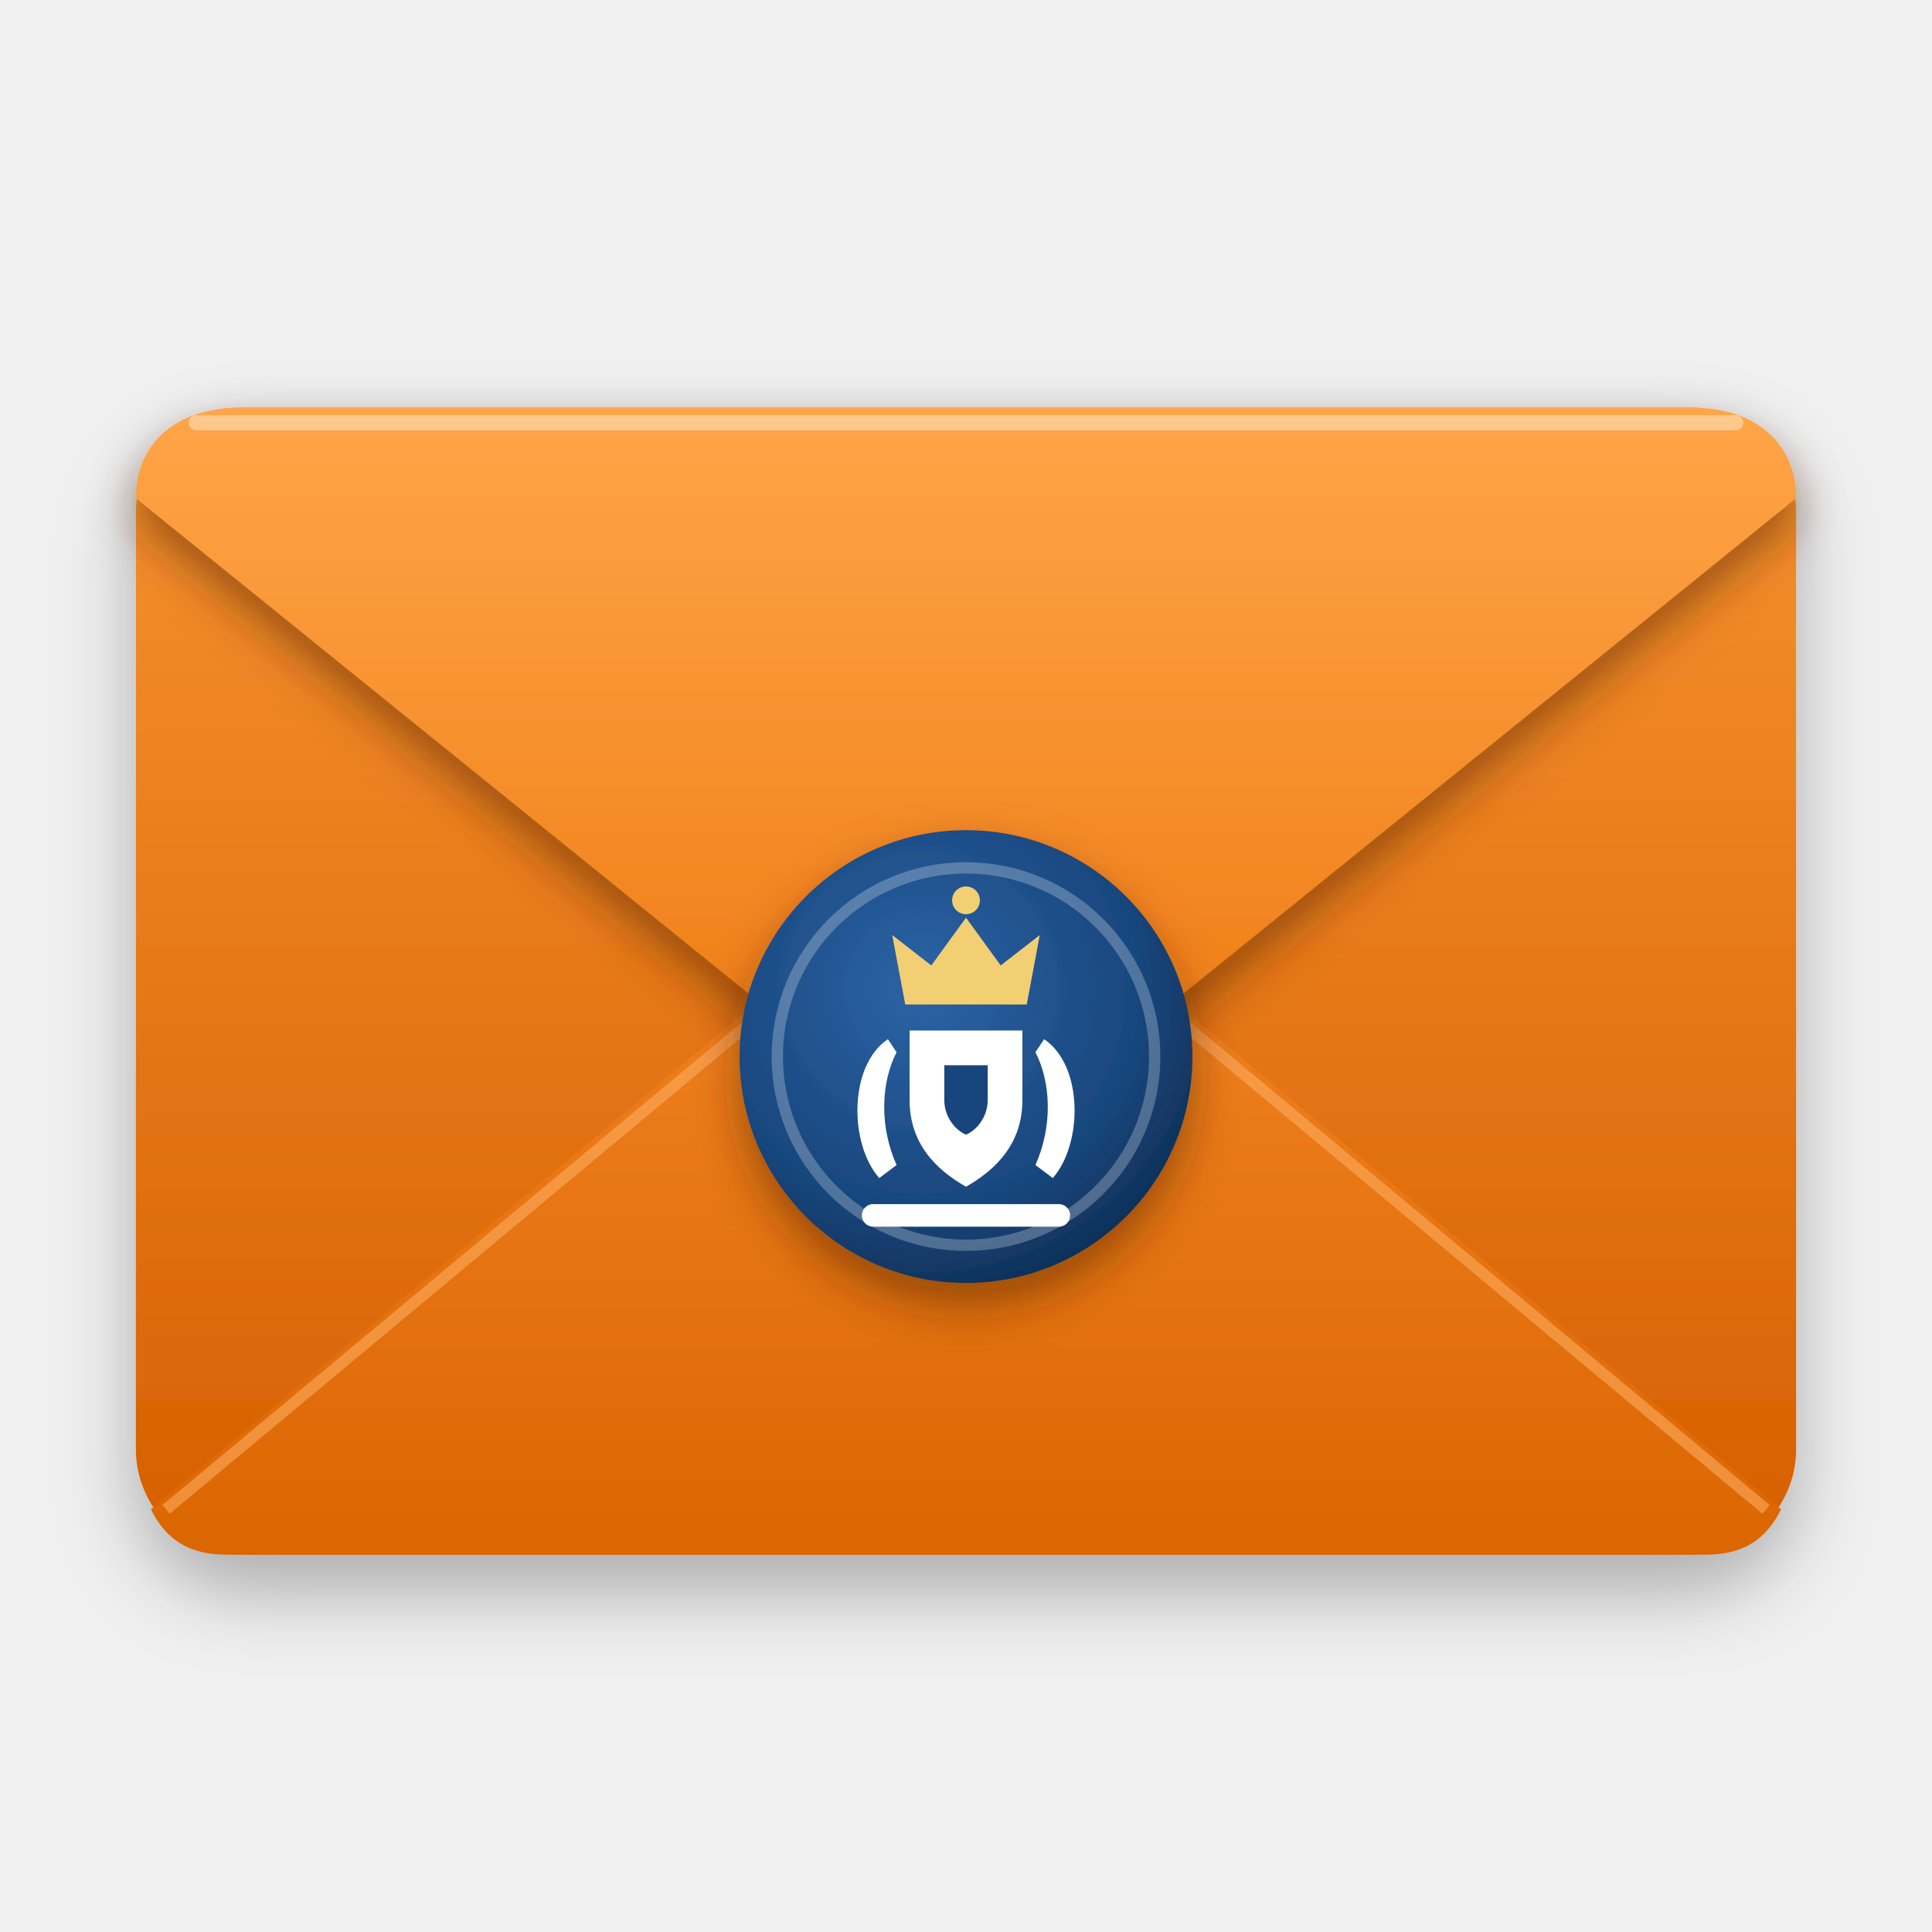
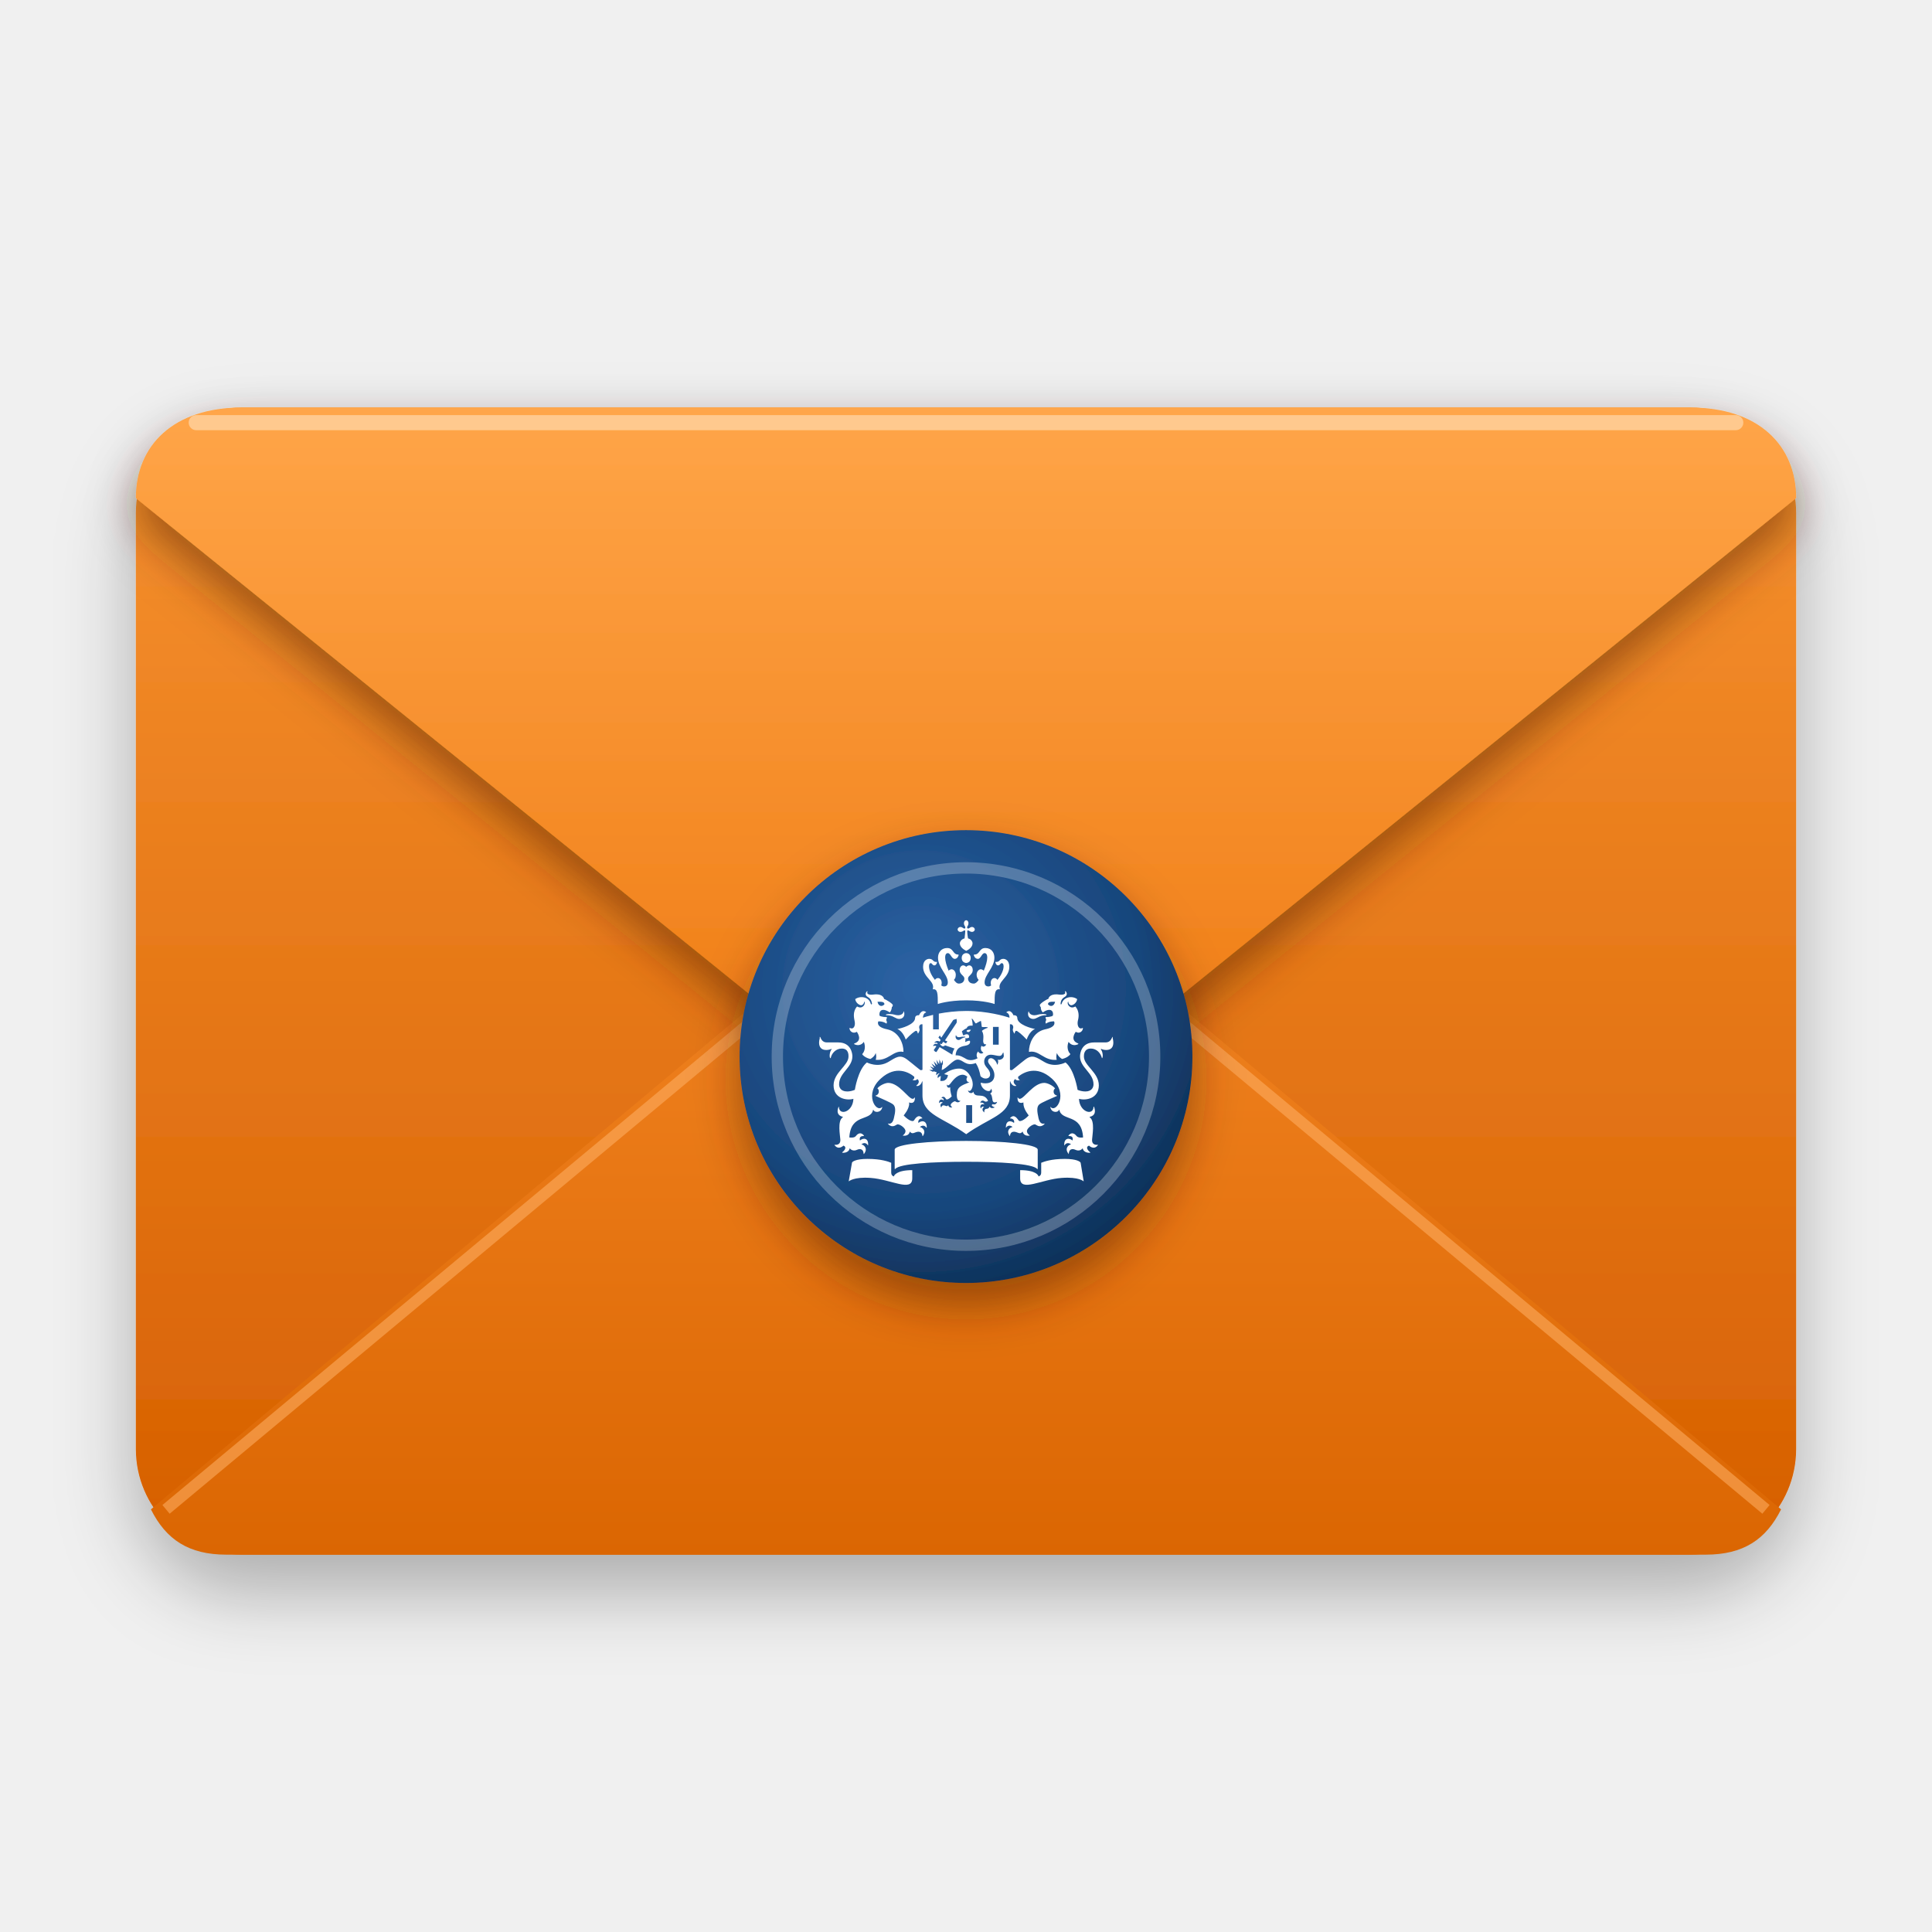
<svg xmlns="http://www.w3.org/2000/svg" width="256" height="256" viewBox="0 0 256 256">
  <defs>
    <linearGradient id="body" x1="0" y1="54" x2="0" y2="206" gradientUnits="userSpaceOnUse">
      <stop offset="0" stop-color="#F79230" />
      <stop offset="1" stop-color="#D65F00" />
    </linearGradient>
    <linearGradient id="flap" x1="0" y1="54" x2="0" y2="146" gradientUnits="userSpaceOnUse">
      <stop offset="0" stop-color="#FFA548" />
      <stop offset="1" stop-color="#EE7A12" />
    </linearGradient>
    <linearGradient id="low" x1="0" y1="120" x2="0" y2="206" gradientUnits="userSpaceOnUse">
      <stop offset="0" stop-color="#F28422" />
      <stop offset="1" stop-color="#DB6602" />
    </linearGradient>
    <radialGradient id="seal" cx="0.4" cy="0.35" r="0.7">
      <stop offset="0" stop-color="#2C64A6" />
      <stop offset="0.7" stop-color="#18467C" />
      <stop offset="1" stop-color="#0E2F55" />
    </radialGradient>
    <filter id="sh" x="-20%" y="-20%" width="140%" height="150%">
      <feDropShadow dx="0" dy="5" stdDeviation="5" flood-color="#000" flood-opacity="0.28" />
    </filter>
    <filter id="sh2" x="-30%" y="-30%" width="160%" height="160%">
      <feDropShadow dx="0" dy="3" stdDeviation="3" flood-color="#4A1C00" flood-opacity="0.5" />
    </filter>
    <g id="wapen">
-       <circle cx="0" cy="51" r="1.6" fill="#F3CF73" />
-       <path d="M-7 63 L-8.5 55 L-4 58.5 L0 53 L4 58.5 L8.5 55 L7 63Z" fill="#F3CF73" />
-       <path d="M-6.5 66 H6.5 V74 C6.5 79 3.5 82 0 84 C-3.5 82 -6.5 79 -6.5 74Z" fill="#fff" />
-       <path d="M-2.5 70 H2.5 V74 C2.5 76 1.2 77.5 0 78 C-1.2 77.5 -2.5 76 -2.5 74Z" fill="#18467C" />
-       <path d="M-9 67 C-13.5 70 -13.5 79 -10 83 L-8 81.5 C-10 77 -9.8 72 -8 68.5Z" fill="#fff" />
-       <path d="M9 67 C13.5 70 13.5 79 10 83 L8 81.5 C10 77 9.8 72 8 68.5Z" fill="#fff" />
-       <rect x="-12" y="86" width="24" height="2.6" rx="1.3" fill="#fff" />
+       <path transform="scale(2.1661) translate(-54 -54)" fill="#fff" fill-rule="evenodd" d="M54.84,41.84C54.84,41.92 54.88,42.03 54.98,42C54.98,42 54.99,42 54.99,42C54.97,42.09 54.83,42.17 54.76,42.07C54.7,42.2 54.72,42.33 54.84,42.4C54.85,42.4 54.85,42.41 54.84,42.42C54.82,42.43 54.8,42.45 54.78,42.45C54.75,42.46 54.73,42.45 54.71,42.45C54.68,42.44 54.66,42.43 54.64,42.41C54.62,42.4 54.61,42.38 54.6,42.35C54.49,42.44 54.51,42.62 54.57,42.68C54.57,42.68 54.29,42.86 54.03,42.73C53.86,42.64 53.72,42.53 53.49,42.54C53.52,42.21 53.68,42.12 53.97,42.07C54.19,42.03 54.22,41.92 54.19,41.83C54.11,41.81 53.97,41.89 53.97,41.89C53.94,41.84 53.98,41.79 53.98,41.79C53.97,41.77 53.96,41.71 53.96,41.71C54.12,41.71 54.15,41.67 54.15,41.67C54.18,41.49 54.01,41.47 53.88,41.57C53.82,41.51 53.83,41.44 53.83,41.44C53.81,41.43 53.8,41.4 53.8,41.38C53.8,41.34 53.99,41.23 54.04,41.21C54.05,41.15 54.12,41.07 54.32,41.09C54.34,41.03 54.3,40.82 54.28,40.76C54.27,40.75 54.28,40.74 54.3,40.75C54.37,40.8 54.44,40.98 54.49,40.98C54.49,40.98 54.71,40.85 54.73,40.86C54.74,40.86 54.77,41.14 54.77,41.14C54.8,41.18 54.97,41.14 55.05,41.17C55.07,41.18 55.07,41.2 55.05,41.2C54.99,41.21 54.81,41.3 54.78,41.35C54.89,41.52 54.84,41.77 54.84,41.84L54.84,41.84ZM52.82,41.98C52.8,42 52.75,41.98 52.73,41.97C52.72,41.97 52.72,41.97 52.72,41.97C52.74,42 52.79,42.1 52.87,42.1C52.91,42.1 52.96,42.08 52.97,42.05C52.97,42.05 53.29,42.16 53.44,42.21C53.38,42.29 53.34,42.4 53.33,42.51C53.21,42.43 52.71,42.14 52.71,42.14L52.56,42.37C52.53,42.41 52.41,42.31 52.43,42.27L52.55,42.1C52.51,42.05 52.42,42.08 52.39,42.09C52.39,42.09 52.39,42.09 52.39,42.08C52.4,42.04 52.46,41.94 52.61,41.99C52.61,41.89 52.48,41.92 52.44,41.93C52.44,41.93 52.44,41.93 52.44,41.93C52.48,41.88 52.58,41.79 52.71,41.87L52.76,41.79L52.65,41.67L52.72,41.57L52.79,41.68L53.37,40.82C53.38,40.8 53.5,40.77 53.54,40.76C53.55,40.8 53.55,40.93 53.54,40.95L52.97,41.81L53.09,41.86L53.02,41.96L52.88,41.88L52.82,41.98V41.98ZM57.11,46.47C57.12,46.47 57.12,46.46 57.12,46.46C57.04,46.41 56.98,46.33 56.98,46.25C56.98,46.11 57.24,45.92 57.36,45.92C57.43,45.92 57.48,46.01 57.62,46.01C57.69,46.01 57.78,45.98 57.85,45.89C57.85,45.88 57.85,45.88 57.84,45.88C57.78,45.89 57.62,45.93 57.55,45.62C57.48,45.3 57.45,45.07 57.58,44.95C57.69,44.85 58.18,44.65 58.45,44.53C58.46,44.53 58.46,44.52 58.45,44.51C58.37,44.49 58.3,44.44 58.29,44.34C58.28,44.28 58.3,44.2 58.36,44.16C58.23,44 57.97,43.89 57.83,43.89C57.3,43.89 56.85,44.67 56.63,44.67C56.61,44.67 56.57,44.66 56.54,44.61C56.53,44.6 56.52,44.6 56.52,44.62C56.52,44.85 56.64,44.87 56.7,44.87C56.73,44.87 56.77,44.86 56.8,44.85C56.81,44.84 56.81,44.84 56.81,44.85C56.81,44.86 56.81,44.89 56.81,44.9C56.81,45.18 57.07,45.48 57.07,45.48C56.95,45.62 56.65,45.85 56.57,45.72C56.53,45.68 56.37,45.37 56.16,45.61C56.15,45.62 56.16,45.63 56.17,45.63C56.29,45.63 56.39,45.72 56.35,45.85C56.18,45.71 55.95,45.73 55.95,46.07C55.95,46.08 55.96,46.09 55.96,46.08C56.08,45.9 56.26,46.02 56.28,46.05C56.16,46.07 55.95,46.22 56.14,46.49C56.14,46.5 56.15,46.5 56.15,46.49C56.17,46.31 56.27,46.28 56.35,46.28C56.52,46.28 56.64,46.45 56.77,46.27C56.82,46.5 57.05,46.48 57.11,46.47H57.11ZM51.25,46.27C51.38,46.45 51.5,46.28 51.67,46.28C51.75,46.28 51.85,46.31 51.87,46.49C51.87,46.5 51.88,46.5 51.89,46.49C52.07,46.22 51.86,46.07 51.74,46.05C51.77,46.02 51.94,45.9 52.06,46.08C52.06,46.09 52.08,46.08 52.08,46.07C52.08,45.73 51.84,45.71 51.67,45.85C51.64,45.72 51.73,45.63 51.85,45.63C51.86,45.63 51.87,45.62 51.86,45.61C51.65,45.37 51.49,45.68 51.46,45.72C51.37,45.85 51.07,45.62 50.95,45.48C50.95,45.48 51.22,45.18 51.22,44.9C51.22,44.89 51.21,44.86 51.21,44.85C51.21,44.84 51.22,44.84 51.22,44.85C51.25,44.86 51.29,44.87 51.32,44.87C51.38,44.87 51.5,44.85 51.5,44.62C51.5,44.6 51.49,44.6 51.48,44.61C51.45,44.66 51.42,44.67 51.39,44.67C51.18,44.67 50.73,43.89 50.19,43.89C50.06,43.89 49.79,44 49.66,44.16C49.73,44.2 49.74,44.28 49.73,44.34C49.72,44.44 49.65,44.49 49.58,44.51C49.56,44.52 49.56,44.53 49.58,44.53C49.84,44.65 50.33,44.85 50.44,44.95C50.57,45.07 50.55,45.3 50.47,45.62C50.4,45.93 50.24,45.89 50.18,45.88C50.17,45.88 50.17,45.88 50.18,45.89C50.25,45.98 50.33,46.01 50.4,46.01C50.54,46.01 50.59,45.92 50.66,45.92C50.79,45.92 51.04,46.11 51.04,46.25C51.04,46.33 50.98,46.41 50.91,46.46C50.9,46.46 50.9,46.47 50.91,46.47C50.97,46.48 51.21,46.5 51.25,46.27ZM53.75,41.64C53.85,41.62 53.95,41.63 53.96,41.63C53.97,41.64 53.97,41.66 53.96,41.66C53.76,41.69 53.75,41.79 53.63,41.79C53.55,41.79 53.46,41.7 53.5,41.57C53.5,41.55 53.51,41.55 53.52,41.57C53.53,41.62 53.6,41.68 53.75,41.64L53.75,41.64ZM54.24,41.29C54.11,41.28 54.02,41.31 54.03,41.36C54.09,41.43 54.17,41.42 54.24,41.29ZM53.13,44.98C53.06,45.08 53,44.99 52.9,44.99C52.81,44.99 52.8,45.07 52.79,45.1C52.79,45.11 52.79,45.11 52.79,45.1C52.69,44.95 52.8,44.87 52.87,44.86C52.86,44.85 52.76,44.78 52.69,44.88C52.69,44.88 52.68,44.88 52.68,44.87C52.68,44.68 52.82,44.67 52.91,44.75C52.92,44.68 52.88,44.63 52.81,44.63C52.8,44.63 52.8,44.62 52.8,44.62C52.83,44.58 52.86,44.57 52.89,44.57C52.99,44.57 53,44.7 53.06,44.7C53.16,44.7 53.29,44.56 53.3,44.55C53.3,44.54 53.21,44.27 53.23,44.12C53.23,44.11 53.22,44.11 53.22,44.11C53.17,44.14 53.06,44.14 53.06,43.98C53.06,43.97 53.06,43.97 53.07,43.98C53.12,44.06 53.2,43.97 53.24,43.92C53.29,43.87 53.52,43.49 53.84,43.49C53.91,43.49 54,43.53 54.07,43.59C53.96,43.73 54.07,43.87 54.15,43.85C54.16,43.85 54.16,43.86 54.16,43.86C53.74,44.03 53.55,44.1 53.55,44.48C53.55,44.68 53.61,44.79 53.72,44.76C53.73,44.76 53.73,44.77 53.72,44.77C53.71,44.79 53.69,44.81 53.67,44.82C53.65,44.83 53.63,44.84 53.6,44.84C53.52,44.84 53.5,44.79 53.45,44.79C53.41,44.79 53.25,44.89 53.25,44.97C53.25,45 53.27,45.04 53.32,45.08C53.33,45.09 53.33,45.09 53.32,45.09C53.29,45.1 53.16,45.11 53.13,44.98ZM52.57,43.37L52.41,43.32L52.39,43.35L52.2,43.26L52.37,43.25C52.39,43.25 52.39,43.24 52.38,43.23C52.3,43.15 52.24,43.08 52.24,43.08L52.42,43.16C52.44,43.16 52.44,43.15 52.43,43.14L52.31,42.94L52.49,43.08C52.5,43.09 52.51,43.08 52.51,43.07L52.42,42.83L52.59,43.01C52.6,43.01 52.6,43.01 52.6,43L52.55,42.76L52.68,42.96C52.69,42.97 52.69,42.97 52.69,42.95L52.7,42.74L52.78,42.94C52.78,42.95 52.79,42.95 52.8,42.93L52.86,42.77L52.87,42.99L52.84,43L52.81,43.26C53.05,43.2 53.36,42.75 53.59,42.75C53.87,42.75 53.97,43.1 54.48,42.92C54.61,43.13 54.66,43.31 54.71,43.56C54.9,43.76 55.18,43.69 55.18,43.48C55.18,43.19 54.89,43.14 54.89,42.84C54.89,42.7 54.98,42.51 55.22,42.51C55.34,42.51 55.52,42.57 55.63,42.57C55.75,42.57 55.78,42.47 55.8,42.43C55.81,42.4 55.84,42.41 55.84,42.43C55.83,42.46 55.85,42.5 55.85,42.56C55.85,42.75 55.6,42.78 55.57,42.76C55.55,42.75 55.54,42.76 55.55,42.77C55.59,42.8 55.58,42.92 55.54,42.99C55.53,43 55.52,42.99 55.52,42.99C55.5,42.85 55.35,42.68 55.22,42.68C55.17,42.68 55.08,42.71 55.08,42.83C55.08,43 55.39,43.16 55.39,43.51C55.39,43.88 55.05,43.97 54.72,43.88C54.73,44.23 55.21,44.43 55.22,44.18C55.22,44.17 55.23,44.18 55.23,44.18C55.3,44.29 55.27,44.37 55.18,44.41C55.27,44.46 55.28,44.64 55.3,44.75C55.34,44.91 55.5,44.82 55.51,44.82C55.52,44.81 55.52,44.82 55.52,44.83C55.46,45 55.3,44.93 55.3,44.93C55.21,45 55.31,45.05 55.39,45.08C55.4,45.08 55.4,45.09 55.39,45.1C55.34,45.12 55.21,45.16 55.16,45.05C55.11,45.16 55.02,45.16 54.99,45.16C54.93,45.16 54.88,45.23 54.9,45.32C54.9,45.33 54.9,45.33 54.89,45.33C54.74,45.22 54.83,45.09 54.89,45.06C54.88,45.06 54.77,45.01 54.73,45.14C54.73,45.15 54.72,45.15 54.72,45.14C54.65,44.96 54.8,44.9 54.9,44.95C54.89,44.92 54.84,44.83 54.7,44.86C54.7,44.86 54.69,44.86 54.7,44.85C54.72,44.79 54.79,44.71 54.91,44.79C54.97,44.84 55.07,44.78 55.08,44.77C54.87,44.31 54.45,44.69 54.36,44.33C54.36,44.32 54.35,44.32 54.34,44.34C54.32,44.41 54.14,44.42 54.1,44.27C54.1,44.25 54.11,44.25 54.11,44.26C54.14,44.29 54.2,44.32 54.27,44.2C54.32,44.12 54.33,44.02 54.33,43.95C54.33,43.66 54.07,43.19 53.66,43.19C53.41,43.19 53.13,43.3 52.93,43.46L53.12,43.51C53.11,43.55 53.1,43.6 53.08,43.64C53.06,43.68 53.03,43.72 52.99,43.74C52.96,43.77 52.91,43.79 52.87,43.79C52.83,43.8 52.79,43.8 52.74,43.79L52.77,43.55C52.74,43.56 52.67,43.59 52.63,43.65C52.63,43.65 52.62,43.65 52.62,43.65C52.58,43.51 52.69,43.44 52.72,43.42C52.72,43.42 52.72,43.42 52.72,43.42C52.68,43.42 52.65,43.43 52.63,43.44C52.6,43.46 52.57,43.49 52.56,43.51C52.55,43.52 52.55,43.52 52.55,43.51C52.54,43.49 52.53,43.42 52.57,43.37H52.57ZM54.01,47.75C55.63,47.75 57.27,47.84 57.48,48.1C57.5,48.12 57.51,48.1 57.51,48.09V47.16C57.51,46.89 55.82,46.73 54.01,46.73C52.21,46.73 50.51,46.89 50.51,47.16V48.09C50.51,48.1 50.52,48.12 50.54,48.1C50.75,47.84 52.39,47.75 54.01,47.75H54.01ZM56.65,48.16V48.56C56.65,49.25 57.69,48.61 58.69,48.54C59.53,48.48 59.76,48.71 59.76,48.71L59.61,47.8C59.6,47.75 59.42,47.61 58.84,47.61C58.15,47.61 57.81,47.75 57.68,47.8V48.28C57.68,48.39 57.63,48.44 57.55,48.47C57.55,48.43 57.44,48.16 56.65,48.16V48.16ZM50.47,48.47C50.39,48.44 50.34,48.39 50.34,48.28V47.8C50.22,47.75 49.87,47.61 49.18,47.61C48.6,47.61 48.42,47.75 48.42,47.8L48.26,48.71C48.26,48.71 48.5,48.48 49.33,48.54C50.33,48.61 51.37,49.25 51.37,48.56V48.16C50.59,48.16 50.47,48.43 50.47,48.47H50.47ZM52.39,40.56C52.14,40.62 51.97,40.67 51.89,40.7C51.9,40.58 51.94,40.48 52.03,40.45C52.05,40.45 52.05,40.43 52.04,40.42C51.82,40.27 51.71,40.57 51.7,40.58C51.63,40.57 51.51,40.6 51.51,40.71C51.51,41.04 50.81,41.23 50.64,41.25C50.93,41.37 51.05,41.77 51.05,41.77C51.26,41.54 51.5,41.34 51.56,41.34C51.61,41.34 51.63,41.42 51.64,41.46C51.64,41.48 51.65,41.48 51.66,41.47C51.77,41.29 51.72,41.25 51.71,41.2C51.7,41.16 51.71,41 51.87,41.02V43.25L51.79,43.27C51.75,43.27 51.45,43 51.11,42.74C50.76,42.48 50.58,42.64 50.19,42.87C49.67,43.17 49.15,42.89 49.15,42.89C48.71,43.24 48.56,44.23 48.56,44.23C48.44,44.28 48.31,44.31 48.19,44.31C47.85,44.31 47.79,44.09 47.79,43.96C47.79,43.39 48.44,43.15 48.44,42.59C48.44,42.46 48.38,41.91 47.75,41.91L47.19,41.91C46.96,41.91 46.9,41.72 46.87,41.65C46.85,41.63 46.83,41.64 46.84,41.66C46.86,41.71 46.81,41.78 46.81,41.92C46.81,42.15 46.93,42.28 47.16,42.28C47.27,42.28 47.36,42.25 47.4,42.23C47.42,42.22 47.43,42.24 47.42,42.25C47.32,42.38 47.31,42.61 47.35,42.67C47.36,42.69 47.37,42.68 47.38,42.67C47.43,42.43 47.64,42.21 47.92,42.21C48.26,42.21 48.25,42.52 48.25,42.6C48.25,43.05 47.52,43.38 47.52,44.01C47.52,44.64 48.14,44.77 48.49,44.67C48.47,45.31 47.8,45.52 47.78,45.07C47.78,45.05 47.77,45.04 47.76,45.07C47.67,45.3 47.71,45.49 47.97,45.55C47.98,45.56 47.97,45.57 47.96,45.58C47.7,45.76 47.84,46.46 47.85,46.66C47.87,46.96 47.6,46.92 47.58,46.92C47.57,46.91 47.56,46.92 47.57,46.94C47.77,47.2 48,46.96 48,46.96C48.18,47.02 48.07,47.19 47.95,47.28C47.93,47.29 47.94,47.3 47.96,47.31C47.98,47.31 48.26,47.33 48.31,47.09C48.43,47.25 48.62,47.19 48.65,47.17C48.71,47.14 48.97,47.04 48.99,47.36C49,47.38 49.01,47.37 49.02,47.35C49.21,47.09 49,46.92 48.88,46.9C48.91,46.88 48.93,46.86 48.96,46.85C48.99,46.84 49.02,46.83 49.05,46.84C49.08,46.84 49.11,46.85 49.13,46.87C49.16,46.89 49.18,46.91 49.19,46.94C49.2,46.95 49.21,46.96 49.21,46.93C49.23,46.59 48.98,46.56 48.81,46.71C48.8,46.67 48.75,46.48 49,46.49C49,46.49 49.01,46.48 49,46.46C48.81,46.24 48.65,46.44 48.61,46.49C48.53,46.6 48.31,46.56 48.29,46.56C48.36,45.37 49.32,45.79 49.45,45.22C49.46,45.19 49.47,45.2 49.47,45.21C49.51,45.35 49.84,45.37 49.9,45.09C49.9,45.07 49.9,45.06 49.89,45.07C49.61,45.38 48.98,44.43 49.84,43.67C50.57,43.01 51.22,43.38 51.47,43.59C51.48,43.69 51.43,43.72 51.4,43.73C51.39,43.73 51.38,43.75 51.4,43.75C51.47,43.78 51.57,43.77 51.62,43.7C51.77,43.82 51.64,43.97 51.58,44.01C51.56,44.02 51.57,44.04 51.58,44.04C51.72,44.07 51.84,43.91 51.85,43.81L51.87,43.83V44.5C51.87,45.46 52.89,45.59 54.01,46.4C55.13,45.59 56.15,45.46 56.15,44.5V43.83L56.17,43.81C56.18,43.91 56.3,44.07 56.44,44.04C56.46,44.04 56.46,44.02 56.45,44.01C56.38,43.97 56.25,43.82 56.41,43.7C56.45,43.77 56.55,43.78 56.62,43.75C56.64,43.75 56.63,43.73 56.62,43.73C56.59,43.72 56.54,43.69 56.55,43.59C56.8,43.38 57.45,43.01 58.19,43.67C59.04,44.43 58.41,45.38 58.14,45.07C58.12,45.06 58.12,45.07 58.13,45.09C58.19,45.37 58.51,45.35 58.55,45.21C58.55,45.2 58.56,45.19 58.57,45.22C58.7,45.79 59.66,45.37 59.73,46.56C59.71,46.56 59.5,46.6 59.41,46.49C59.37,46.44 59.21,46.24 59.02,46.46C59.01,46.48 59.02,46.49 59.03,46.49C59.28,46.48 59.22,46.67 59.21,46.71C59.05,46.56 58.79,46.59 58.81,46.93C58.81,46.96 58.82,46.95 58.83,46.94C58.84,46.91 58.86,46.89 58.89,46.87C58.92,46.85 58.94,46.84 58.97,46.84C59,46.84 59.03,46.84 59.06,46.85C59.09,46.86 59.12,46.88 59.14,46.9C59.02,46.92 58.81,47.09 59.01,47.35C59.01,47.37 59.03,47.38 59.03,47.36C59.05,47.04 59.31,47.14 59.37,47.17C59.41,47.19 59.59,47.25 59.71,47.09C59.76,47.33 60.04,47.31 60.07,47.31C60.09,47.3 60.09,47.29 60.07,47.28C59.95,47.19 59.84,47.02 60.02,46.96C60.02,46.96 60.26,47.2 60.45,46.94C60.47,46.92 60.45,46.91 60.44,46.92C60.42,46.92 60.15,46.96 60.17,46.66C60.18,46.46 60.32,45.76 60.06,45.58C60.05,45.57 60.04,45.56 60.06,45.55C60.32,45.49 60.35,45.3 60.27,45.07C60.25,45.04 60.24,45.05 60.24,45.07C60.22,45.52 59.55,45.31 59.53,44.67C59.89,44.77 60.5,44.64 60.5,44.01C60.5,43.38 59.77,43.05 59.77,42.6C59.77,42.52 59.77,42.21 60.11,42.21C60.39,42.21 60.59,42.43 60.65,42.67C60.65,42.68 60.66,42.69 60.67,42.67C60.71,42.61 60.7,42.38 60.6,42.25C60.59,42.24 60.61,42.22 60.63,42.23C60.66,42.25 60.76,42.28 60.86,42.28C61.09,42.28 61.21,42.15 61.21,41.92C61.21,41.78 61.17,41.71 61.18,41.66C61.19,41.64 61.17,41.63 61.16,41.65C61.12,41.72 61.07,41.91 60.83,41.91H60.27C59.64,41.91 59.58,42.46 59.58,42.59C59.58,43.15 60.24,43.39 60.24,43.96C60.24,44.09 60.17,44.31 59.84,44.31C59.7,44.31 59.55,44.27 59.46,44.23C59.46,44.23 59.31,43.24 58.87,42.89C58.87,42.89 58.35,43.17 57.84,42.87C57.44,42.64 57.26,42.48 56.91,42.74C56.57,43 56.27,43.27 56.23,43.27L56.15,43.25V41.02C56.31,41 56.32,41.16 56.31,41.2C56.3,41.25 56.25,41.29 56.36,41.47C56.37,41.48 56.38,41.48 56.38,41.46C56.39,41.42 56.41,41.34 56.46,41.34C56.52,41.34 56.76,41.54 56.97,41.77C56.97,41.77 57.09,41.37 57.38,41.25C57.22,41.23 56.51,41.04 56.51,40.71C56.51,40.6 56.4,40.57 56.32,40.58C56.32,40.57 56.2,40.27 55.99,40.42C55.98,40.43 55.98,40.43 55.98,40.43C55.98,40.43 55.98,40.44 55.98,40.44C55.98,40.44 55.98,40.45 55.98,40.45C55.98,40.45 55.99,40.45 55.99,40.45C56.08,40.48 56.13,40.58 56.13,40.7C55.92,40.63 55.05,40.37 54.01,40.37C53.51,40.37 53.04,40.43 52.67,40.5V41.27H52.39V40.56ZM54.01,39.85C54.9,39.85 55.4,40.03 55.4,40.03C55.4,39.54 55.4,39.27 55.66,39.31C55.52,38.91 56.12,38.75 56.12,38.21C56.12,37.86 55.89,37.82 55.83,37.82C55.63,37.82 55.66,37.97 55.49,37.97C55.46,37.97 55.44,37.96 55.44,37.98C55.44,38.04 55.49,38.14 55.57,38.14C55.67,38.14 55.68,38.03 55.75,38.03C55.79,38.03 55.84,38.06 55.84,38.18C55.84,38.4 55.7,38.65 55.54,38.85C55.52,38.82 55.5,38.8 55.47,38.78C55.45,38.77 55.42,38.76 55.39,38.76C55.29,38.76 55.21,38.86 55.21,39C55.21,39.05 55.22,39.08 55.23,39.12C55.18,39.16 55.13,39.17 55.1,39.17C55.02,39.17 54.91,39.14 54.91,38.97C54.91,38.59 55.39,38.25 55.39,37.76C55.39,37.52 55.25,37.29 54.95,37.29C54.63,37.29 54.69,37.61 54.41,37.61C54.39,37.61 54.38,37.62 54.38,37.63C54.38,37.65 54.43,37.82 54.58,37.82C54.73,37.82 54.77,37.54 54.91,37.54C54.96,37.54 55.04,37.57 55.04,37.76C55.04,37.92 54.97,38.16 54.87,38.4C54.85,38.38 54.83,38.36 54.8,38.35C54.78,38.34 54.75,38.33 54.73,38.33C54.61,38.33 54.52,38.46 54.52,38.6C54.52,38.7 54.56,38.79 54.62,38.85C54.55,38.95 54.47,39.03 54.38,39.03C54.18,39.03 54.1,38.91 54.1,38.78C54.1,38.64 54.33,38.59 54.33,38.37C54.33,38.22 54.25,38.14 54.16,38.14C54.07,38.14 54.02,38.21 54.01,38.21C54,38.21 53.95,38.14 53.86,38.14C53.78,38.14 53.69,38.22 53.69,38.37C53.69,38.59 53.92,38.64 53.92,38.78C53.92,38.91 53.84,39.03 53.65,39.03C53.55,39.03 53.48,38.95 53.41,38.85C53.44,38.82 53.46,38.78 53.48,38.74C53.49,38.7 53.5,38.65 53.5,38.6C53.5,38.46 53.41,38.33 53.29,38.33C53.27,38.33 53.24,38.34 53.22,38.35C53.19,38.36 53.17,38.38 53.15,38.4C53.05,38.16 52.98,37.92 52.98,37.76C52.98,37.57 53.06,37.54 53.11,37.54C53.25,37.54 53.29,37.82 53.45,37.82C53.59,37.82 53.64,37.65 53.64,37.63C53.64,37.62 53.63,37.61 53.62,37.61C53.34,37.61 53.4,37.29 53.08,37.29C52.78,37.29 52.63,37.52 52.63,37.76C52.63,38.25 53.11,38.59 53.11,38.97C53.11,39.14 53,39.17 52.93,39.17C52.89,39.17 52.84,39.16 52.79,39.12C52.8,39.08 52.81,39.04 52.81,39C52.81,38.86 52.73,38.76 52.63,38.76C52.57,38.76 52.52,38.79 52.48,38.85C52.32,38.65 52.19,38.4 52.19,38.18C52.19,38.06 52.24,38.03 52.27,38.03C52.35,38.03 52.35,38.14 52.45,38.14C52.53,38.14 52.58,38.04 52.58,37.98C52.58,37.96 52.56,37.97 52.54,37.97C52.37,37.97 52.4,37.82 52.2,37.82C52.13,37.82 51.9,37.86 51.9,38.21C51.9,38.75 52.51,38.91 52.37,39.31C52.62,39.27 52.62,39.54 52.62,40.03C52.62,40.03 53.12,39.85 54.01,39.85V39.85ZM54.01,37.54C53.95,37.54 53.9,37.56 53.85,37.61C53.81,37.65 53.79,37.71 53.79,37.78C53.79,37.84 53.81,37.9 53.85,37.95C53.9,37.99 53.95,38.02 54.01,38.02C54.07,38.02 54.13,37.99 54.17,37.95C54.21,37.9 54.23,37.84 54.23,37.78C54.23,37.71 54.21,37.65 54.17,37.61C54.13,37.56 54.07,37.54 54.01,37.54H54.01ZM53.9,36.08C53.9,36.13 53.92,36.18 53.94,36.21C53.98,36.27 53.97,36.3 53.96,36.32C53.94,36.34 53.91,36.35 53.86,36.31C53.82,36.28 53.77,36.26 53.73,36.26C53.64,36.26 53.59,36.33 53.59,36.38C53.59,36.44 53.64,36.5 53.73,36.5C53.78,36.5 53.83,36.48 53.86,36.46C53.91,36.42 53.94,36.42 53.96,36.44C53.97,36.46 53.95,36.66 53.93,36.82C53.78,36.85 53.7,36.98 53.7,37.06C53.7,37.25 53.9,37.37 54.01,37.43C54.13,37.37 54.32,37.25 54.32,37.06C54.32,36.98 54.25,36.85 54.1,36.82C54.07,36.66 54.05,36.46 54.07,36.44C54.08,36.42 54.11,36.42 54.17,36.46C54.2,36.48 54.25,36.5 54.29,36.5C54.38,36.5 54.43,36.44 54.43,36.38C54.43,36.33 54.38,36.26 54.29,36.26C54.24,36.26 54.19,36.29 54.17,36.31C54.11,36.35 54.08,36.34 54.07,36.32C54.05,36.3 54.04,36.27 54.08,36.21C54.11,36.17 54.12,36.12 54.12,36.08C54.12,35.98 54.06,35.93 54.01,35.93C53.96,35.93 53.9,35.98 53.9,36.08V36.08ZM58.36,39.92C58.31,40.15 58.12,40.18 58.01,40.04C58.02,39.93 58.12,39.91 58.36,39.92ZM59.72,41.22C59.72,41.19 59.72,41.2 59.71,41.2C59.53,41.3 59.43,41.09 59.47,40.87C59.5,40.75 59.59,40.42 59.35,40.15C59.11,40.3 58.94,40.06 58.98,39.94C59,39.91 59.01,39.9 59.01,39.94C59.01,40.02 59.09,40.09 59.15,40.09C59.25,40.09 59.42,39.97 59.44,39.79C59.19,39.61 58.77,39.68 58.68,40.02C58.67,40.06 58.62,40.06 58.63,40.01C58.63,39.98 58.64,39.79 58.82,39.69C58.99,39.6 58.93,39.46 58.88,39.41C58.87,39.4 58.83,39.4 58.84,39.42C58.91,39.54 58.77,39.59 58.58,39.57C58.18,39.51 58.05,39.67 58.03,39.78C57.94,39.8 57.61,40.01 57.61,40.09C57.61,40.11 57.63,40.16 57.66,40.18C57.66,40.18 57.65,40.34 57.76,40.44C58.18,40.16 58.3,40.42 58.25,40.6C58.25,40.6 58.18,40.67 57.89,40.67C57.89,40.67 57.91,40.78 57.93,40.81C57.93,40.81 57.86,40.9 57.91,40.99C57.91,40.99 58.06,40.87 58.31,40.88C58.31,40.88 58.47,41.15 57.87,41.27C57.27,41.4 57.08,42.01 57.08,42.35C57.08,42.37 57.08,42.38 57.1,42.37C57.59,42.28 57.81,42.82 58.44,42.76C58.39,42.6 58.45,42.43 58.45,42.43C58.5,42.58 58.62,42.67 58.7,42.72C58.93,42.67 59.07,42.55 59.11,42.48C59.11,42.48 58.87,42.27 59.02,41.88C59.02,41.88 59.17,42.14 59.48,42C59.51,41.98 59.5,41.97 59.49,41.96C59.07,41.81 59.34,41.43 59.37,41.39C59.56,41.51 59.72,41.35 59.72,41.22ZM57.35,40.58C57.22,40.58 57.11,40.52 57.08,40.42C57.08,40.39 57.06,40.38 57.05,40.42C56.99,40.65 57.14,40.76 57.29,40.76C57.45,40.76 57.54,40.63 57.77,40.59C57.88,40.57 57.94,40.59 57.94,40.56C57.94,40.52 57.79,40.52 57.77,40.52C57.53,40.52 57.5,40.58 57.35,40.58V40.58ZM50.01,40.04C49.9,40.18 49.71,40.15 49.67,39.92C49.9,39.91 50,39.93 50.01,40.04ZM48.66,41.39C48.68,41.43 48.96,41.81 48.54,41.96C48.52,41.97 48.51,41.99 48.54,42C48.85,42.14 49,41.88 49,41.88C49.15,42.27 48.92,42.48 48.92,42.48C48.95,42.55 49.1,42.67 49.32,42.72C49.41,42.67 49.53,42.58 49.58,42.43C49.58,42.43 49.64,42.6 49.58,42.76C50.21,42.82 50.44,42.28 50.92,42.37C50.94,42.38 50.94,42.37 50.94,42.35C50.94,42.01 50.75,41.4 50.15,41.27C49.55,41.15 49.71,40.88 49.71,40.88C49.96,40.87 50.11,40.99 50.11,40.99C50.16,40.9 50.09,40.81 50.09,40.81C50.12,40.78 50.13,40.67 50.13,40.67C49.84,40.67 49.77,40.6 49.77,40.6C49.73,40.42 49.84,40.16 50.27,40.44C50.37,40.34 50.37,40.18 50.37,40.18C50.4,40.17 50.42,40.11 50.42,40.09C50.42,40.01 50.08,39.81 49.99,39.78C49.97,39.67 49.84,39.51 49.44,39.57C49.25,39.59 49.12,39.54 49.18,39.42C49.19,39.4 49.16,39.4 49.14,39.42C49.1,39.46 49.03,39.6 49.2,39.69C49.38,39.79 49.39,39.98 49.4,40.01C49.4,40.06 49.35,40.06 49.34,40.02C49.26,39.68 48.83,39.61 48.58,39.79C48.6,39.97 48.78,40.09 48.87,40.09C48.93,40.09 49.01,40.02 49.01,39.94C49.01,39.9 49.03,39.91 49.04,39.94C49.08,40.06 48.92,40.3 48.67,40.15C48.43,40.42 48.53,40.75 48.55,40.87C48.6,41.09 48.5,41.3 48.32,41.2C48.31,41.2 48.3,41.19 48.3,41.22C48.3,41.35 48.46,41.51 48.66,41.39ZM50.25,40.52C50.23,40.52 50.08,40.52 50.08,40.56C50.08,40.59 50.15,40.57 50.25,40.59C50.48,40.63 50.57,40.76 50.73,40.76C50.88,40.76 51.03,40.65 50.97,40.42C50.96,40.38 50.94,40.39 50.94,40.42C50.92,40.52 50.8,40.58 50.68,40.58C50.52,40.58 50.49,40.52 50.25,40.52ZM55.32,42.02H55.6V41.15H55.32V42.02V42.02ZM54.01,45.85H54.3V44.98H54.01V45.85V45.85Z" />
    </g>
  </defs>
  <g filter="url(#sh)">
    <rect x="18" y="54" width="220" height="152" rx="14" fill="url(#body)" />
  </g>
  <path d="M20 200 L106 128 C118 118 138 118 150 128 L236 200 C234 204 231 206 226 206 H30 C25 206 22 204 20 200Z" fill="url(#low)" />
  <path d="M22 200 L106 130 C118 120 138 120 150 130 L234 200" stroke="#FFB067" stroke-opacity="0.55" stroke-width="1.5" fill="none" />
  <g filter="url(#sh2)">
    <path d="M18 66 C18 59 23 54 32 54 H224 C233 54 238 59 238 66 L144 142 C135 149 121 149 112 142Z" fill="url(#flap)" />
  </g>
  <path d="M26 56 H230" stroke="#FFD2A0" stroke-width="2" stroke-linecap="round" opacity="0.8" />
  <g filter="url(#sh2)">
    <circle cx="128" cy="140" r="30" fill="url(#seal)" />
  </g>
  <circle cx="128" cy="140" r="25" fill="none" stroke="#fff" stroke-opacity="0.25" stroke-width="1.5" />
-   <use href="#wapen" transform="translate(128 140) scale(1.15) translate(0 -69)" />
+   <use href="#wapen" transform="translate(128 140) scale(1.25) translate(0 24.69)" />
</svg>
